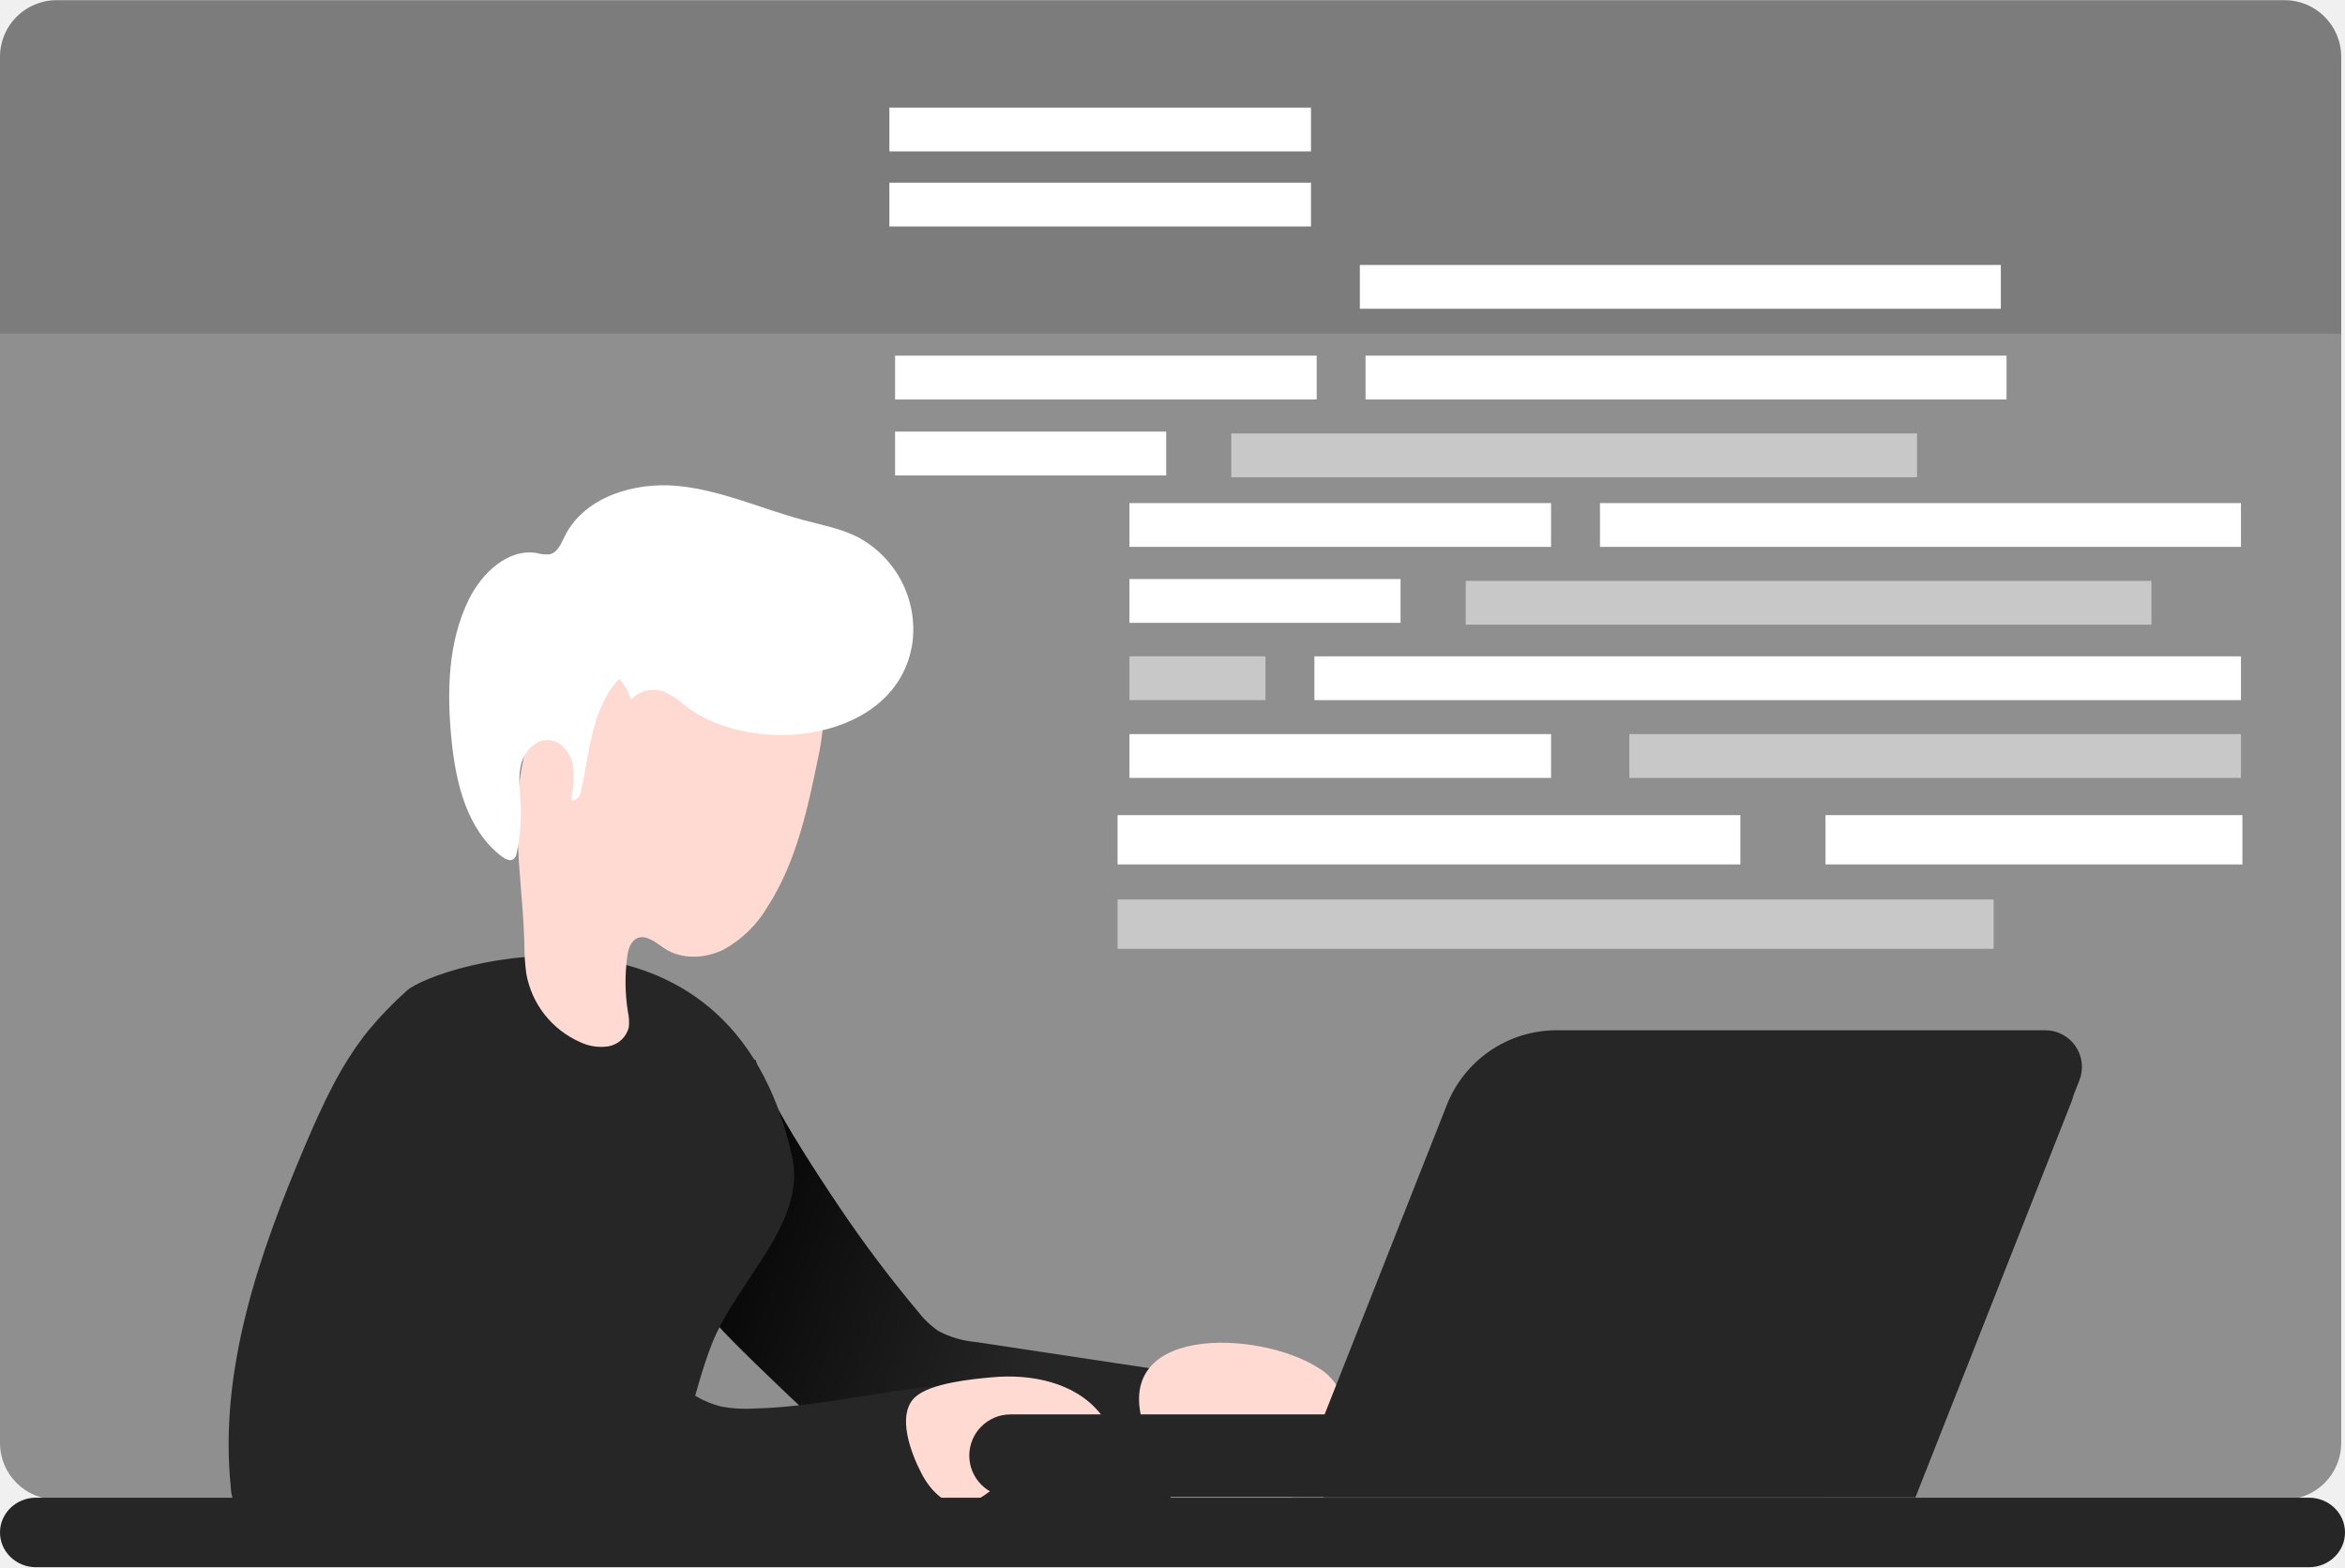
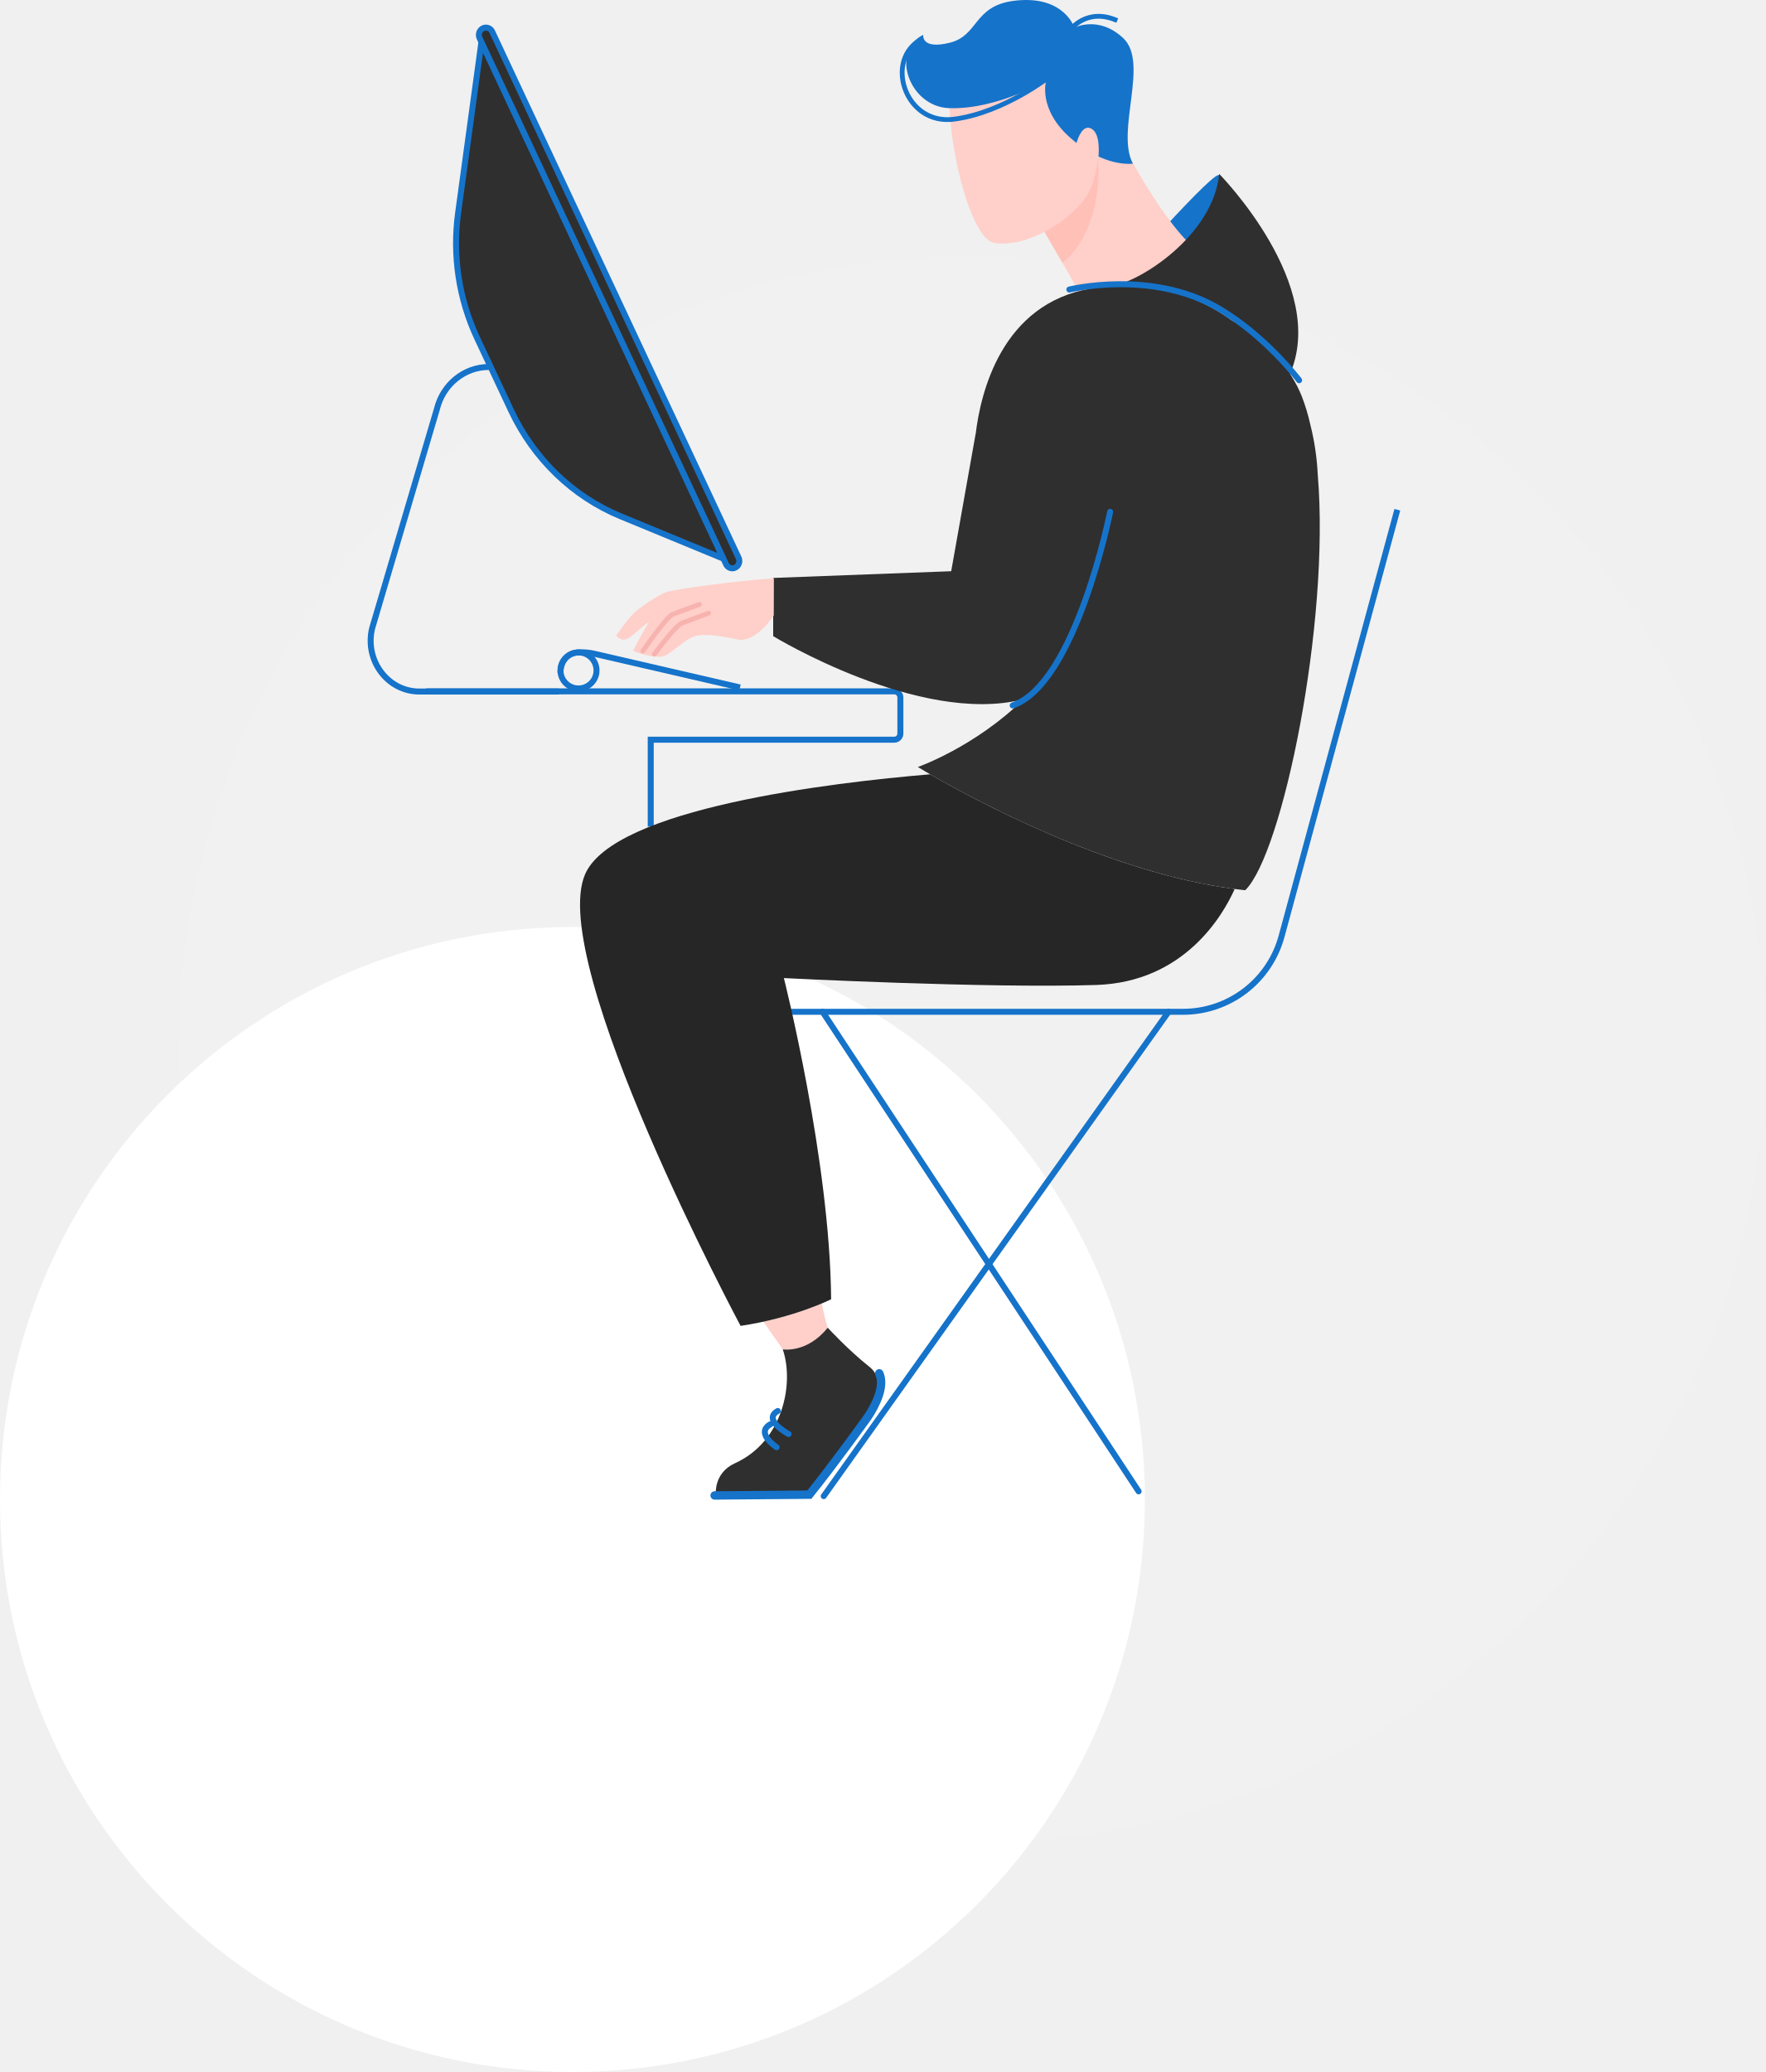
- <svg xmlns="http://www.w3.org/2000/svg" width="371" height="248" viewBox="0 0 371 248" fill="none">
-   <path opacity="0.48" d="M361.45 0.04H8.95C4.007 0.04 0 4.047 0 8.99V228.34C0 233.283 4.007 237.29 8.95 237.29H361.45C366.393 237.29 370.4 233.283 370.4 228.34V8.99C370.4 4.047 366.393 0.04 361.45 0.04Z" fill="#262626" />
-   <path d="M145.13 207.43C146.049 208.647 147.152 209.714 148.4 210.59C150.256 211.591 152.299 212.197 154.4 212.37L186.32 217.18C186.638 217.202 186.944 217.305 187.21 217.48C187.387 217.672 187.521 217.9 187.602 218.149C187.683 218.397 187.71 218.66 187.68 218.92C187.828 224.896 187.021 230.858 185.29 236.58C185.199 237.048 184.973 237.479 184.64 237.82C184.209 238.112 183.7 238.265 183.18 238.26C172.44 239.17 161.65 238.88 150.88 238.59C149.069 238.616 147.262 238.417 145.5 238C142.5 237.16 140.05 235.11 137.79 233C132.94 228.49 113.31 210.36 112.12 207.9C110.542 204.376 109.271 200.722 108.32 196.98C107.32 193.38 114.63 192.93 114.48 189.19C114.375 186.604 114.685 184.018 115.4 181.53C115.932 179.311 117.035 177.27 118.6 175.61C119.7 174.61 118 167.83 119.52 167.75C121.28 173.75 129.24 185.75 132.7 190.89C136.546 196.621 140.695 202.142 145.13 207.43Z" fill="#262626" />
-   <path d="M145.13 207.43C146.049 208.647 147.152 209.714 148.4 210.59C150.256 211.591 152.299 212.197 154.4 212.37L186.32 217.18C186.638 217.202 186.944 217.305 187.21 217.48C187.387 217.672 187.521 217.9 187.602 218.149C187.683 218.397 187.71 218.66 187.68 218.92C187.828 224.896 187.021 230.858 185.29 236.58C185.199 237.048 184.973 237.479 184.64 237.82C184.209 238.112 183.7 238.265 183.18 238.26C172.44 239.17 161.65 238.88 150.88 238.59C149.069 238.616 147.262 238.417 145.5 238C142.5 237.16 140.05 235.11 137.79 233C132.94 228.49 113.31 210.36 112.12 207.9C110.542 204.376 109.271 200.722 108.32 196.98C107.32 193.38 114.63 192.93 114.48 189.19C114.375 186.604 114.685 184.018 115.4 181.53C115.932 179.311 117.035 177.27 118.6 175.61C119.7 174.61 118 167.83 119.52 167.75C121.28 173.75 129.24 185.75 132.7 190.89C136.546 196.621 140.695 202.142 145.13 207.43Z" fill="url(#paint0_linear)" />
-   <path d="M64.36 156.77C62.21 158.686 60.205 160.759 58.36 162.97C53.94 168.4 51 174.86 48.26 181.3C40.97 198.44 34.62 216.77 36.51 235.3C36.546 236.415 36.847 237.505 37.39 238.48C38.251 239.583 39.46 240.362 40.82 240.69C44.33 241.81 48.08 241.86 51.82 241.89C66.23 242.02 80.66 242.15 95.06 241.45C97.29 241.34 99.65 241.17 101.5 239.91C102.851 238.875 103.929 237.526 104.64 235.98C108.51 228.7 109.64 220.28 112.64 212.62C116.64 202.62 127.64 193.53 125.32 182.99C115.4 138.24 68.9 152.64 64.36 156.77Z" fill="#262626" />
-   <path d="M64.36 156.77C62.21 158.686 60.205 160.759 58.36 162.97C53.94 168.4 51 174.86 48.26 181.3C40.97 198.44 34.62 216.77 36.51 235.3C36.546 236.415 36.847 237.505 37.39 238.48C38.251 239.583 39.46 240.362 40.82 240.69C44.33 241.81 48.08 241.86 51.82 241.89C66.23 242.02 80.66 242.15 95.06 241.45C97.29 241.34 99.65 241.17 101.5 239.91C102.851 238.875 103.929 237.526 104.64 235.98C108.51 228.7 109.64 220.28 112.64 212.62C116.64 202.62 127.64 193.53 125.32 182.99C115.4 138.24 68.9 152.64 64.36 156.77Z" fill="url(#paint1_linear)" />
-   <path d="M129.48 119.7C127.79 127.91 126.02 136.34 121.48 143.41C119.825 146.265 117.431 148.621 114.55 150.23C111.62 151.7 107.9 151.9 105.16 150.1C103.79 149.21 102.29 147.81 100.8 148.47C99.72 148.96 99.37 150.3 99.22 151.47C98.845 154.344 98.885 157.257 99.34 160.12C99.526 160.926 99.573 161.758 99.48 162.58C99.286 163.341 98.876 164.029 98.299 164.561C97.723 165.094 97.004 165.448 96.23 165.58C94.683 165.806 93.104 165.558 91.7 164.87C89.516 163.893 87.605 162.396 86.134 160.51C84.662 158.624 83.676 156.406 83.26 154.05C83.05 152.459 82.95 150.855 82.96 149.25C82.77 142.13 81.64 135.04 81.87 127.93C82.1 120.82 83.87 113.42 88.7 108.17C91.49 105.311 94.803 103.016 98.46 101.41C103.91 98.81 109.99 96.98 115.95 97.93C118.322 98.305 120.584 99.189 122.582 100.521C124.579 101.854 126.264 103.604 127.52 105.65C130.64 110.44 130.65 114.01 129.48 119.7Z" fill="#FFDAD2" />
-   <path d="M144.37 101.61C144.776 98.273 144.157 94.891 142.593 91.915C141.03 88.939 138.598 86.51 135.62 84.95C132.97 83.63 130.02 83.07 127.16 82.31C120.46 80.51 114.03 77.53 107.16 76.89C100.29 76.25 92.39 78.66 89.33 84.89C88.77 86.03 88.22 87.41 86.99 87.71C86.318 87.782 85.638 87.721 84.99 87.53C80.4 86.72 76.27 90.64 74.2 94.81C70.86 101.56 70.69 109.43 71.42 116.92C72.09 123.85 73.86 131.34 79.42 135.56C79.97 135.98 80.78 136.36 81.31 135.91C81.553 135.656 81.704 135.329 81.74 134.98C82.299 132.352 82.508 129.662 82.36 126.98C82.25 124.98 81.93 122.86 82.45 120.89C82.97 118.92 84.64 117.05 86.68 117.11C88.57 117.11 90.09 118.87 90.56 120.71C90.895 122.583 90.823 124.507 90.35 126.35C90.65 127.1 91.7 126.2 91.88 125.42C93.26 119.14 93.57 112.11 97.93 107.42C98.817 108.338 99.463 109.461 99.81 110.69C100.462 110.015 101.291 109.537 102.201 109.31C103.112 109.084 104.068 109.119 104.96 109.41C106.225 109.961 107.389 110.721 108.4 111.66C119.02 119.95 142.14 117.49 144.37 101.61Z" fill="white" />
-   <path d="M67.42 167.01C64.06 169.45 62.42 173.74 62.32 177.88C62.22 182.02 66.6 208.29 70.73 215.75C73.93 221.55 80.6 236.69 90.73 240.87C93.73 242.11 138.08 241.59 158.66 239.36C158.53 234.49 158.29 229.62 157.97 224.75C158 224.108 157.806 223.475 157.42 222.96C156.9 222.42 156.16 218.89 155.42 218.89C143.42 218.94 131.32 222.61 119.32 222.89C117.577 223.002 115.827 222.898 114.11 222.58C112.705 222.229 111.357 221.677 110.11 220.94C100.85 215.7 95.73 205.41 92.11 195.4C89.34 187.68 87.11 179.69 83.11 172.48C81.69 169.91 80.42 167.41 77.62 166.28C74.33 164.95 70.47 164.8 67.42 167.01Z" fill="#262626" />
-   <path d="M67.42 167.01C64.06 169.45 62.42 173.74 62.32 177.88C62.22 182.02 66.6 208.29 70.73 215.75C73.93 221.55 80.6 236.69 90.73 240.87C93.73 242.11 138.08 241.59 158.66 239.36C158.53 234.49 158.29 229.62 157.97 224.75C158 224.108 157.806 223.475 157.42 222.96C156.9 222.42 156.16 218.89 155.42 218.89C143.42 218.94 131.32 222.61 119.32 222.89C117.577 223.002 115.827 222.898 114.11 222.58C112.705 222.229 111.357 221.677 110.11 220.94C100.85 215.7 95.73 205.41 92.11 195.4C89.34 187.68 87.11 179.69 83.11 172.48C81.69 169.91 80.42 167.41 77.62 166.28C74.33 164.95 70.47 164.8 67.42 167.01Z" fill="url(#paint2_linear)" />
-   <path d="M156.9 217.95C163.13 217.36 170.05 218.75 174 223.6C174.416 224.042 174.688 224.6 174.78 225.2C174.776 225.74 174.608 226.267 174.3 226.71C171.97 230.58 166.91 231.5 162.66 233.03C160.449 233.822 158.338 234.869 156.37 236.15C155.262 237.029 153.981 237.663 152.61 238.01C149.61 238.46 147.12 235.78 145.76 233.1C144.2 230.1 141.76 223.94 144.76 221.1C147.21 218.85 153.82 218.23 156.9 217.95Z" fill="#FFDAD2" />
-   <path d="M208.49 216.41C209.599 217.041 210.553 217.912 211.28 218.96C211.635 219.49 211.846 220.104 211.892 220.741C211.937 221.377 211.816 222.015 211.54 222.59C211.068 223.299 210.425 223.877 209.67 224.27C204.14 227.56 197.36 228.15 191.76 231.27C190.611 232.105 189.294 232.678 187.9 232.95C187.081 232.968 186.269 232.797 185.526 232.45C184.784 232.103 184.132 231.59 183.62 230.95C182.6 229.677 181.818 228.23 181.31 226.68C174.76 209.48 199.07 210.41 208.49 216.41Z" fill="#FFDAD2" />
-   <path d="M365.303 237H5.697C2.55 237 0 239.462 0 242.5C0 245.538 2.55 248 5.697 248H365.303C368.45 248 371 245.538 371 242.5C371 239.462 368.45 237 365.303 237Z" fill="#262626" />
-   <path opacity="0.18" d="M370.39 9V52.8H1.07321e-09V9C-3.67015e-05 6.622 0.941 4.34 2.618 2.654C4.295 0.967 6.572 0.013 8.95 0H361.44C363.818 0.013 366.095 0.967 367.772 2.654C369.449 4.34 370.39 6.622 370.39 9Z" fill="#262626" />
-   <path d="M159.87 236.86L288.31 236.86C291.911 236.86 294.83 233.941 294.83 230.34C294.83 226.739 291.911 223.82 288.31 223.82L159.87 223.82C156.269 223.82 153.35 226.739 153.35 230.34C153.35 233.941 156.269 236.86 159.87 236.86Z" fill="#262626" />
-   <path d="M159.87 236.86L288.31 236.86C291.911 236.86 294.83 233.941 294.83 230.34C294.83 226.739 291.911 223.82 288.31 223.82L159.87 223.82C156.269 223.82 153.35 226.739 153.35 230.34C153.35 233.941 156.269 236.86 159.87 236.86Z" fill="url(#paint3_linear)" />
-   <path d="M204.41 236.88H302.98L328.98 170.95C329.325 170.071 329.451 169.122 329.345 168.184C329.24 167.245 328.908 166.347 328.376 165.567C327.845 164.786 327.132 164.147 326.298 163.705C325.464 163.263 324.534 163.031 323.59 163.03H246.24C242.499 163.037 238.845 164.167 235.753 166.275C232.662 168.382 230.274 171.37 228.9 174.85L204.41 236.88Z" fill="#262626" />
-   <path d="M209.42 236.95H303.04L327.73 174.32C328.059 173.486 328.18 172.583 328.081 171.692C327.981 170.8 327.665 169.946 327.161 169.205C326.656 168.463 325.977 167.856 325.184 167.437C324.391 167.018 323.507 166.799 322.61 166.8H249.15C245.591 166.798 242.114 167.868 239.172 169.869C236.229 171.87 233.957 174.71 232.65 178.02L209.42 236.95Z" fill="#262626" />
-   <path d="M209.42 236.95H303.04L327.73 174.32C328.059 173.486 328.18 172.583 328.081 171.692C327.981 170.8 327.665 169.946 327.161 169.205C326.656 168.463 325.977 167.856 325.184 167.437C324.391 167.018 323.507 166.799 322.61 166.8H249.15C245.591 166.798 242.114 167.868 239.172 169.869C236.229 171.87 233.957 174.71 232.65 178.02L209.42 236.95Z" fill="url(#paint4_linear)" />
-   <path opacity="0.51" d="M315.41 142.34H176.81V150.14H315.41V142.34Z" fill="white" />
-   <path d="M275.34 128.99H176.81V136.79H275.34V128.99Z" fill="white" />
-   <path d="M354.77 128.99H288.81V136.79H354.77V128.99Z" fill="white" />
-   <path d="M354.54 79.61H253.13V86.54H354.54V79.61Z" fill="white" />
-   <path opacity="0.51" d="M340.38 91.92H231.89V98.85H340.38V91.92Z" fill="white" />
-   <path d="M245.39 79.61H178.69V86.54H245.39V79.61Z" fill="white" />
-   <path d="M354.54 103.86H207.95V110.79H354.54V103.86Z" fill="white" />
-   <path opacity="0.51" d="M200.21 103.86H178.69V110.79H200.21V103.86Z" fill="white" />
-   <path opacity="0.51" d="M354.54 116.17H257.78V123.1H354.54V116.17Z" fill="white" />
-   <path d="M245.39 116.17H178.69V123.1H245.39V116.17Z" fill="white" />
-   <path d="M221.58 91.63H178.69V98.56H221.58V91.63Z" fill="white" />
-   <path d="M317.45 56.28H216.04V63.21H317.45V56.28Z" fill="white" />
-   <path opacity="0.51" d="M303.29 68.59H194.8V75.52H303.29V68.59Z" fill="white" />
-   <path d="M208.31 56.28H141.61V63.21H208.31V56.28Z" fill="white" />
-   <path d="M316.55 41.93H215.14V48.86H316.55V41.93Z" fill="white" />
-   <path d="M207.41 28.91H140.71V35.84H207.41V28.91Z" fill="white" />
-   <path d="M207.41 17.03H140.71V23.96H207.41V17.03Z" fill="white" />
-   <path d="M184.5 68.3H141.61V75.23H184.5V68.3Z" fill="white" />
+ <svg xmlns="http://www.w3.org/2000/svg" width="1474" height="1730" viewBox="0 0 1474 1730" fill="none">
+   <circle opacity="0.5" cx="811.5" cy="876.5" r="662.5" fill="#F2F2F2" />
+   <circle cx="478" cy="1252" r="478" fill="white" />
+   <g clip-path="url(#clip0)">
+     <path d="M355.881 577.25H746.711C748.069 577.25 749.371 577.789 750.331 578.75C751.291 579.71 751.831 581.012 751.831 582.37V612.49C751.831 613.848 751.291 615.15 750.331 616.11C749.371 617.071 748.069 617.61 746.711 617.61H543.371V690.17" stroke="#1573CA" stroke-width="5" stroke-miterlimit="10" />
+     <path d="M402 35.25L382.55 177.72C377.664 213.377 383.171 249.686 398.41 282.29L426.84 342.88C445.73 383.14 478.34 414.59 518.27 431.06L604.11 466.47L402 35.25Z" fill="#2F2F2F" stroke="#1573CA" stroke-width="5" stroke-miterlimit="10" />
+     <path d="M466.781 577.39H350.201C323.711 577.39 304.291 551.39 310.751 524.54L364.751 341.81C369.751 320.99 387.691 306.4 408.251 306.4" stroke="#1573CA" stroke-width="5" stroke-miterlimit="10" />
+     <path d="M611.521 474.51C610.413 474.502 609.331 474.176 608.402 473.572C607.473 472.967 606.737 472.11 606.281 471.1L400.481 31.82C398.581 27.77 401.411 23.05 405.721 23.05C406.835 23.053 407.925 23.377 408.861 23.981C409.797 24.585 410.539 25.446 411.001 26.46L616.761 465.74C618.661 469.79 615.831 474.51 611.521 474.51Z" fill="#2F2F2F" stroke="#1573CA" stroke-width="5" stroke-miterlimit="10" />
+     <path d="M483.06 574.82C491.372 574.82 498.11 568.082 498.11 559.77C498.11 551.458 491.372 544.72 483.06 544.72C474.748 544.72 468.01 551.458 468.01 559.77C468.01 568.082 474.748 574.82 483.06 574.82Z" stroke="#1573CA" stroke-width="5" stroke-miterlimit="10" />
+     <path d="M468.061 561.79C467.791 552.61 473.841 544.99 483.061 544.72L484.521 544.67C488.435 544.556 492.346 544.943 496.161 545.82L617.931 574" stroke="#1573CA" stroke-width="5" stroke-miterlimit="10" />
+     <path d="M1166.8 425.6L1070.13 781.8C1065.23 799.885 1054.51 815.854 1039.63 827.24C1024.75 838.627 1006.54 844.798 987.801 844.8H660.361" stroke="#1573CA" stroke-width="5" stroke-miterlimit="10" />
+     <path d="M686.832 844.76L950.772 1245.18" stroke="#1573CA" stroke-width="5" stroke-miterlimit="10" stroke-linecap="round" />
+     <path d="M975.772 844.76L687.832 1249.18" stroke="#1573CA" stroke-width="5" stroke-miterlimit="10" stroke-linecap="round" />
+     <path d="M691.17 1108.53C691.17 1108.53 677.44 1129.53 653.6 1126.59L637.48 1103.52C654.109 1099.95 670.382 1094.88 686.1 1088.38C687.74 1096.05 689.45 1103.08 691.17 1108.53Z" fill="#FFCFC9" />
+     <path d="M1031 742.25C1021.34 763.88 989.161 820.08 915.141 822.41C823.381 825.3 654.561 816.64 654.561 816.64C654.561 816.64 693.171 969.2 694.001 1084.81C694.001 1084.81 663.571 1100.25 618.401 1107.03C618.401 1107.03 456.401 804.03 488.571 729.95C512.511 674.84 694.471 653.41 776.721 646.49C810.901 666.31 924.631 728.42 1031 742.25Z" fill="#262626" />
+     <path d="M691.171 1108.53C691.171 1108.53 707.851 1126.87 726.261 1141.43C737.921 1150.65 733.341 1168.43 723.411 1183.37C708.478 1205.78 691.906 1227.04 673.831 1247C673.831 1247 648.001 1249.73 597.731 1247.67C597.731 1247.67 595.851 1229.83 613.621 1221.77C654.121 1203.4 663.241 1154.77 653.621 1126.64C653.601 1126.59 673.831 1130.2 691.171 1108.53Z" fill="#2F2F2F" />
+     <path d="M734.19 1146.64C739.03 1156.91 731.83 1172.35 724.41 1183.37C724.41 1183.37 696.83 1221.82 675.83 1247.95L596.73 1248.62" stroke="#1573CA" stroke-width="7" stroke-miterlimit="10" stroke-linecap="round" />
+     <path d="M648.48 1208.33C648.48 1208.33 630.23 1196.39 643.48 1189.09" stroke="#1573CA" stroke-width="5" stroke-miterlimit="10" stroke-linecap="round" />
+     <path d="M658.481 1197.33C658.481 1197.33 636.231 1185.39 649.481 1178.09" stroke="#1573CA" stroke-width="5" stroke-miterlimit="10" stroke-linecap="round" />
+     <path d="M928.381 238.71C928.381 238.71 1012.18 215.62 1018.11 147.05C1019.12 135.44 928.381 238.71 928.381 238.71Z" fill="#1573CA" />
+     <path d="M929.393 104.69C929.393 104.69 965.563 180.32 998.843 208.55C998.843 208.55 945.712 243.88 901.112 243.86C901.112 243.86 871.913 192.44 859.812 172.77L929.393 104.69Z" fill="#FFCFC9" />
+     <path d="M887.162 219.45C877.932 203.38 866.363 183.45 859.812 172.77L912.753 121L916.383 128.23C920.243 162.89 910.572 200.71 887.162 219.45Z" fill="#FFC0B7" />
+     <path d="M917.782 119.81C917.782 119.81 917.622 148.81 906.592 164.86C892.712 185.07 857.382 206.86 830.492 202.86C803.602 198.86 780.152 62.67 800.322 54.61C820.492 46.55 876.842 39.15 893.642 64C910.442 88.85 917.782 119.81 917.782 119.81Z" fill="#FFCFC9" />
+     <path d="M946.002 136.62C946.002 136.62 934.292 138.5 917.272 130.69C917.802 124.33 918.042 111.27 911.462 107.51C904.282 103.41 900.182 114.98 898.912 119.36C897.379 118.173 895.829 116.897 894.262 115.53C866.262 91.2 873.552 67.38 873.552 67.38C873.552 67.38 831.892 91.88 792.202 90.26C759.262 88.92 743.132 42.82 770.902 29.08C770.902 29.08 768.902 41.71 793.142 35.66C817.382 29.61 812.672 5 846.642 0.67C888.502 -4.62 897.152 23.11 897.152 23.11C897.152 23.11 917.202 12.56 937.842 31.75C959.832 52.2 931.422 109.28 946.002 136.62Z" fill="#1573CA" />
+     <path d="M877.832 62.94C877.832 62.94 838.892 94 796.572 99.51C756.762 104.69 739.322 53.28 766.372 34.64" stroke="#1573CA" stroke-width="4" stroke-miterlimit="10" />
+     <path d="M893.551 25.18C893.551 25.18 907.161 5.82 932.931 17.18" stroke="#1573CA" stroke-width="4" stroke-miterlimit="10" />
+     <path d="M1039.8 743.29C1071 712.73 1110.74 520 1100.36 396.44C1099.71 382.373 1097.65 368.406 1094.21 354.75V354.75C1092.44 346.71 1090.07 338.815 1087.12 331.13C1078.12 308.13 1057.54 284.13 1028.92 267.74C999.751 246.85 961.691 232.4 911.251 240.84C836.171 253.4 818.741 328.35 814.701 362.47L814.641 362.41L794.271 476.93L645.631 482.54V531.16C645.631 531.16 767.601 605.56 854.001 584L854.761 583.8C813.761 623.9 766.441 640.4 766.441 640.4C766.441 640.4 910.411 729.72 1039.8 743.29Z" fill="#2F2F2F" />
+     <path d="M927.001 427.36C927.001 427.36 898.541 570.71 845.631 589" stroke="#1573CA" stroke-width="5" stroke-miterlimit="10" stroke-linecap="round" />
+     <path d="M928.381 238.71C951.571 235.71 1013.02 196.64 1018.06 145.21C1018.06 145.21 1110.45 238.71 1076.61 313.42C1076.61 313.42 1057.77 278.42 1017.03 257.15C968.271 231.72 928.381 238.71 928.381 238.71Z" fill="#2F2F2F" />
+     <path d="M1084.78 317.47C1084.78 317.47 1056.78 280.25 1017.03 257.15C961.38 224.8 892.92 241.75 892.92 241.75" stroke="#1573CA" stroke-width="5" stroke-miterlimit="10" stroke-linecap="round" />
+     <path d="M646.111 513.88C646.111 513.88 631.341 537.23 615.621 533.88C599.901 530.53 585.271 528.23 577.301 532.33C567.451 537.4 557.671 548.59 551.241 548.38C543.457 548.177 535.785 546.479 528.641 543.38C532.687 535.134 537.146 527.097 542.001 519.3C536.551 522.75 529.321 529.83 525.321 532.51C518.921 536.81 514.441 530.69 514.441 530.69C514.441 530.69 525.501 514.98 530.341 510.89C534.991 506.96 551.771 494.77 559.091 493.69C567.881 491.6 611.251 485.25 646.211 482.86L646.111 513.88Z" fill="#FFCFC9" />
+     <path d="M536.801 543.6C536.801 543.6 556.411 514.88 561.861 512.86C571.461 509.31 583.981 504.62 583.981 504.62" stroke="#F7B3AF" stroke-width="4" stroke-miterlimit="10" stroke-linecap="round" />
+     <path d="M546.352 546.2C546.352 546.2 564.072 522.2 569.512 520.2C579.112 516.65 591.642 511.95 591.642 511.95" stroke="#F7B3AF" stroke-width="4" stroke-miterlimit="10" stroke-linecap="round" />
+   </g>
  <defs>
-     <linearGradient id="paint0_linear" x1="113.34" y1="195.58" x2="163.59" y2="214.73" gradientUnits="userSpaceOnUse">
-       <stop offset="0.01" />
-       <stop offset="0.12" stop-opacity="0.75" />
-       <stop offset="1" stop-opacity="0" />
-     </linearGradient>
-     <linearGradient id="paint1_linear" x1="11570" y1="25197.8" x2="10167.9" y2="16859.8" gradientUnits="userSpaceOnUse">
-       <stop offset="0.01" />
-       <stop offset="0.12" stop-opacity="0.75" />
-       <stop offset="1" stop-opacity="0" />
-     </linearGradient>
-     <linearGradient id="paint2_linear" x1="13006.8" y1="20816.1" x2="14621.1" y2="16224.1" gradientUnits="userSpaceOnUse">
-       <stop offset="0.01" />
-       <stop offset="0.12" stop-opacity="0.75" />
-       <stop offset="1" stop-opacity="0" />
-     </linearGradient>
-     <linearGradient id="paint3_linear" x1="37634.2" y1="3719.32" x2="37635" y2="3364.21" gradientUnits="userSpaceOnUse">
-       <stop offset="0.01" />
-       <stop offset="0.12" stop-opacity="0.75" />
-       <stop offset="1" stop-opacity="0" />
-     </linearGradient>
-     <linearGradient id="paint4_linear" x1="36730.5" y1="20150.4" x2="36898.2" y2="12967.5" gradientUnits="userSpaceOnUse">
-       <stop offset="0.01" />
-       <stop offset="0.12" stop-opacity="0.75" />
-       <stop offset="1" stop-opacity="0" />
-     </linearGradient>
+     <clipPath id="clip0">
+       <rect width="862.22" height="1252.12" fill="white" transform="translate(307)" />
+     </clipPath>
  </defs>
</svg>
